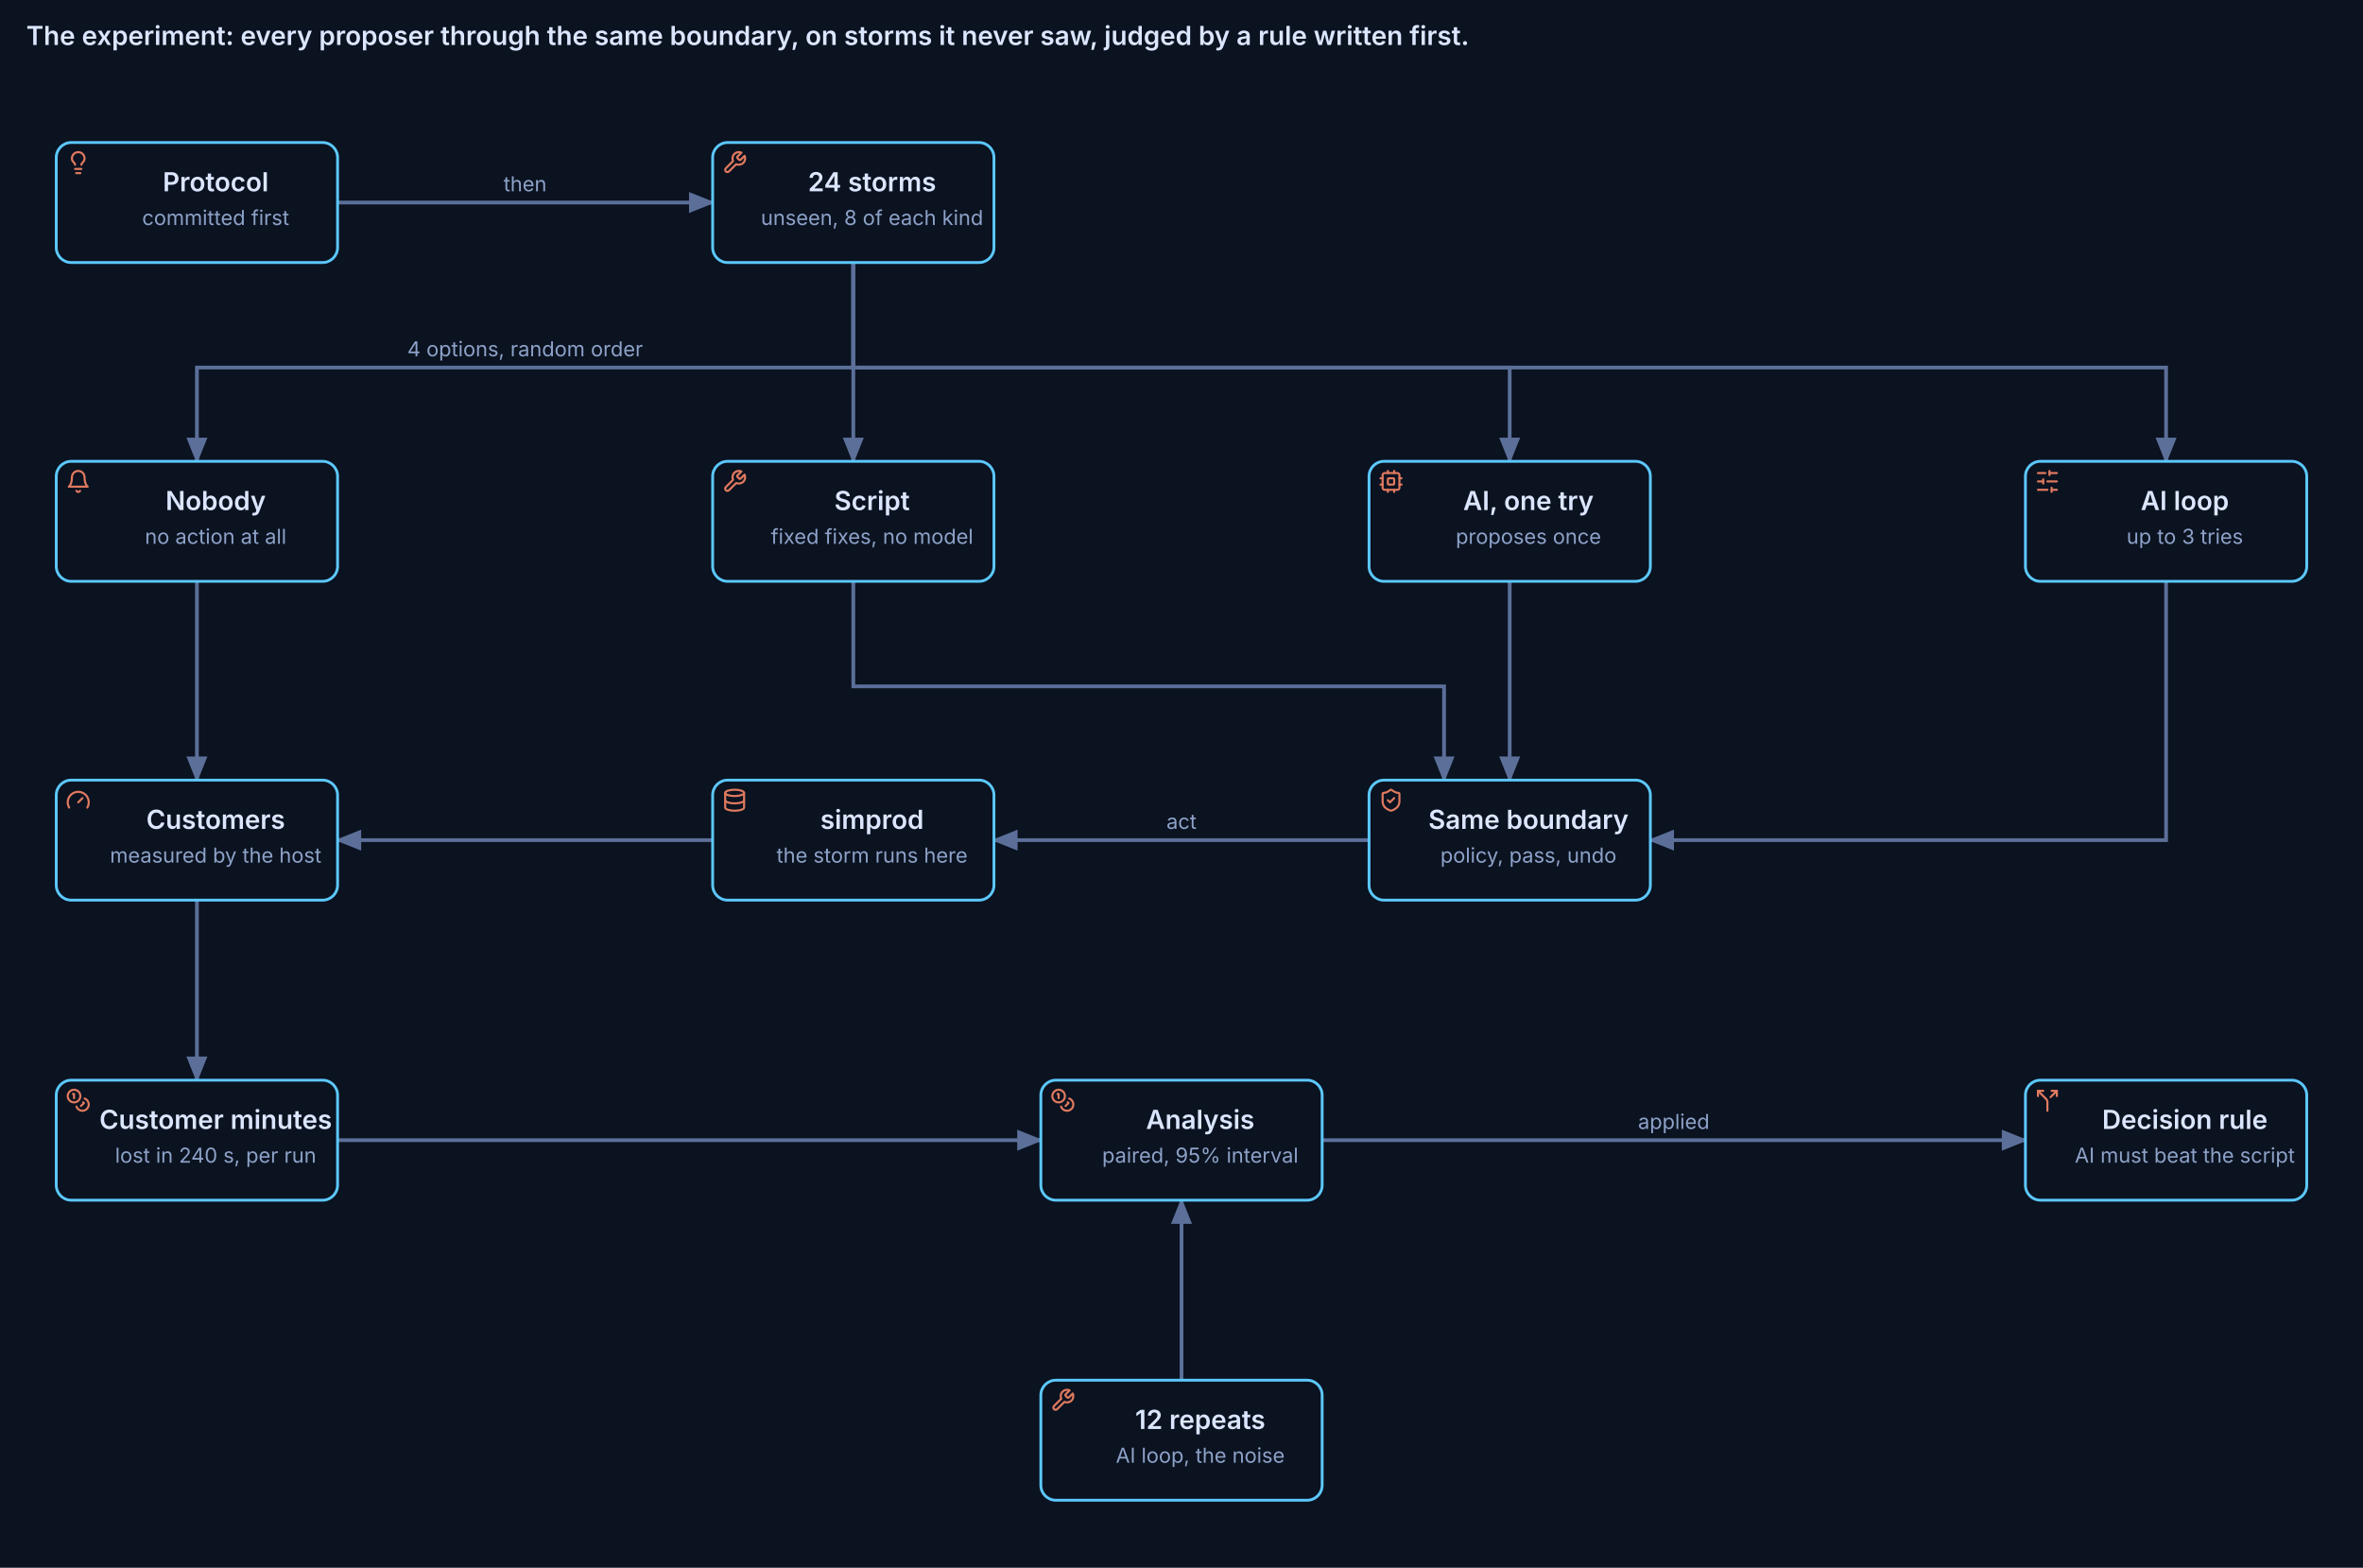
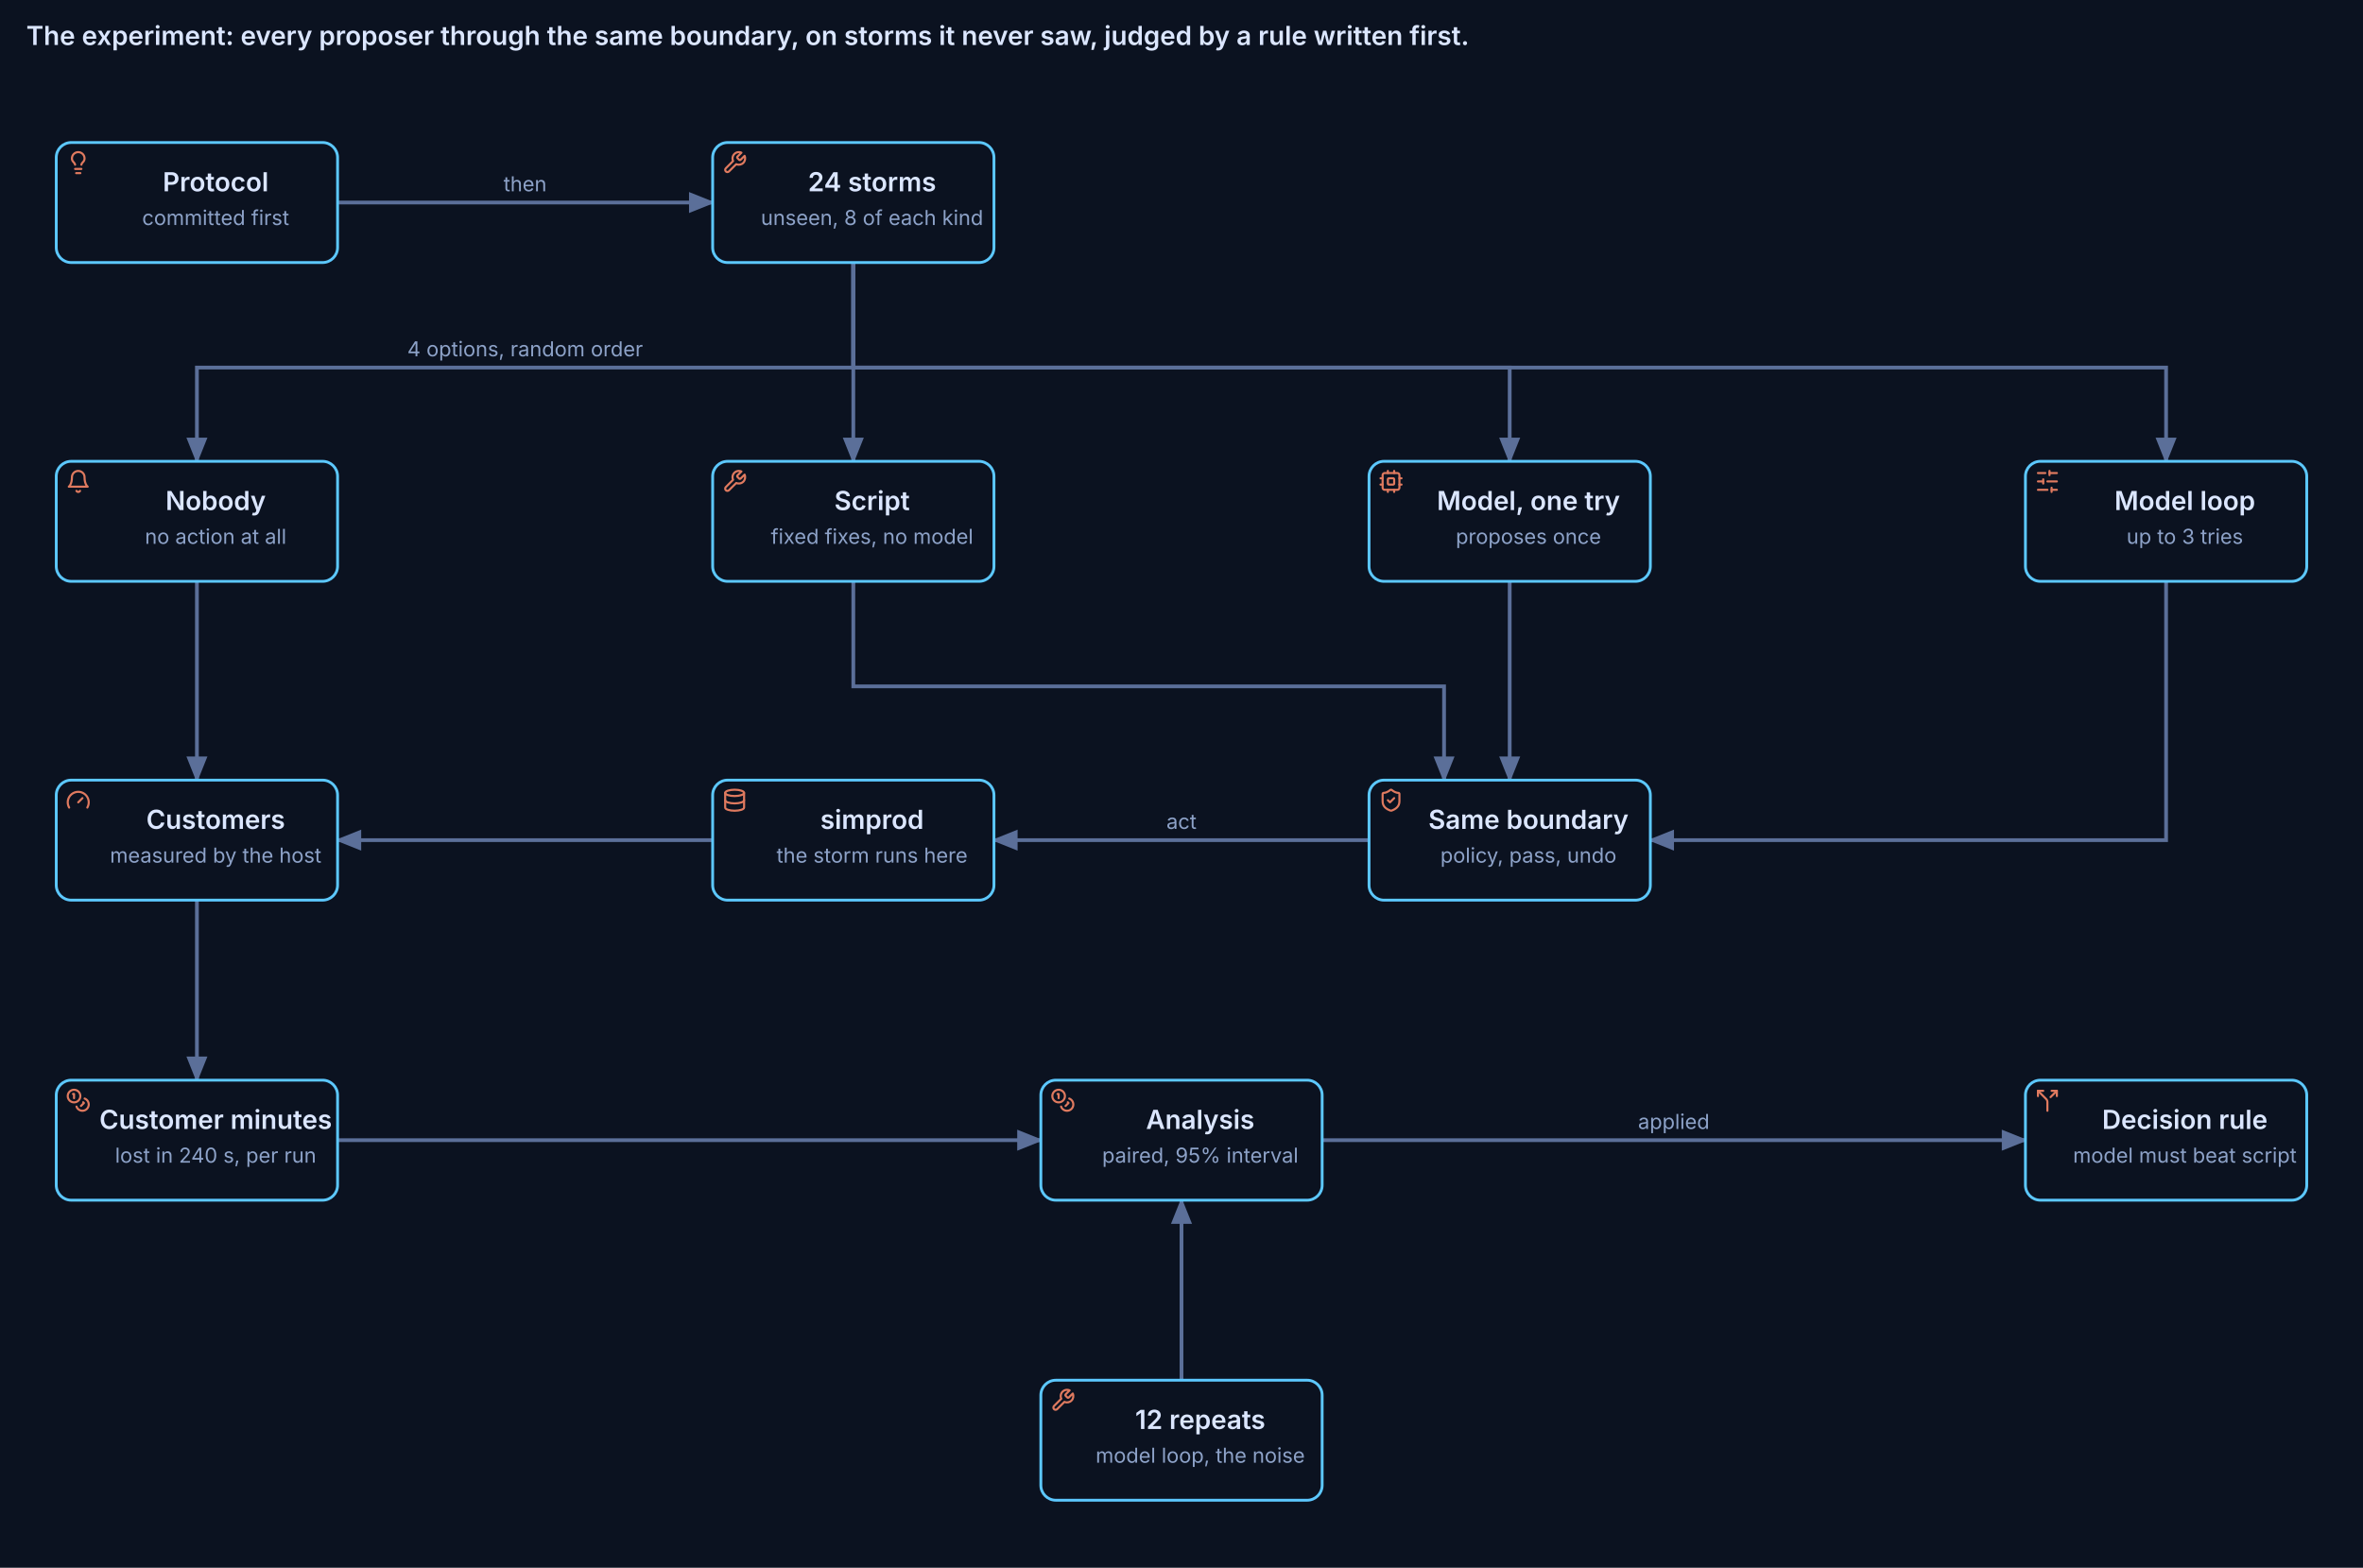
<svg xmlns="http://www.w3.org/2000/svg" class="dg" viewBox="0 -36 1260 836" width="1260" height="836" role="img" aria-label="The experiment: every proposer through the same boundary, on storms it never saw, judged by a rule written first.">
  <style>
.dg-zone { fill: #0d1729; stroke: #2a3a5c; stroke-width: 1; }
.dg-zone.harness { stroke: #c084fc; stroke-opacity: .45; }
.dg-zone.human { stroke: #e07a5f; stroke-opacity: .6; }
.dg-zone-label { fill: #8da2c8; font-size: 12px; font-weight: 600; letter-spacing: .04em; }
.dg-zone-label.harness { fill: #c084fc; }
.dg-zone-label.human { fill: #e07a5f; }
.dg-box rect { fill: #0b1220; stroke: #5cc8ff; stroke-width: 1.5; }
.dg-box .dg-t { fill: #dbe6ff; font-size: 14px; font-weight: 600; text-anchor: middle; }
.dg-box .dg-s { fill: #8da2c8; font-size: 11px; text-anchor: middle; }
.dg-box.planned rect { stroke: #7f8fb0; stroke-dasharray: 5 4; }
.dg-box.planned .dg-t, .dg-box.planned .dg-s { fill: #7f8fb0; }
.dg-box .i { fill: none; stroke: #e07a5f; stroke-width: 2; stroke-linecap: round; stroke-linejoin: round; }
.dg-box.planned .i { stroke: #7f8fb0; }
.dg-edge { fill: none; stroke: #5b6f99; stroke-width: 2; marker-end: url(#dg-arrow); }
.dg-edge.planned { stroke: #7f8fb0; stroke-width: 1.5; stroke-dasharray: 5 5; marker-end: url(#dg-arrow-planned); }
.dg-edge-label { fill: #8da2c8; font-size: 11px; }  /* each label sets its own text-anchor */
.dg-caption { fill: #dbe6ff; font-size: 14px; font-weight: 600; }
.dg text { font-family: ui-sans-serif, system-ui, -apple-system, "Segoe UI", sans-serif; }
</style>
  <defs>
    <marker id="dg-arrow" viewBox="0 0 10 10" refX="9" refY="5" markerWidth="7" markerHeight="7" orient="auto">
      <path d="M0,1 L10,5 L0,9 z" fill="#5b6f99" />
    </marker>
    <marker id="dg-arrow-planned" viewBox="0 0 10 10" refX="9" refY="5" markerWidth="7" markerHeight="7" orient="auto">
      <path d="M0,1 L10,5 L0,9 z" fill="#7f8fb0" />
    </marker>
  </defs>
  <rect x="0" y="-36" width="1260" height="836" fill="#0b1220" />
  <text class="dg-caption" x="14" y="-12">The experiment: every proposer through the same boundary, on storms it never saw, judged by a rule written first.</text>
  <path class="dg-edge" d="M180,72 L380,72" />
  <text class="dg-edge-label" x="280" y="66" text-anchor="middle">then</text>
  <path class="dg-edge" d="M455,104 L455,160 L105,160 L105,210" />
  <text class="dg-edge-label" x="280" y="154" text-anchor="middle">4 options, random order</text>
  <path class="dg-edge" d="M455,104 L455,210" />
  <path class="dg-edge" d="M455,104 L455,160 L805,160 L805,210" />
  <path class="dg-edge" d="M455,104 L455,160 L1155,160 L1155,210" />
  <path class="dg-edge" d="M455,274 L455,330 L770,330 L770,380" />
  <path class="dg-edge" d="M805,274 L805,380" />
  <path class="dg-edge" d="M1155,274 L1155,412 L880,412" />
  <path class="dg-edge" d="M630,700 L630,604" />
  <path class="dg-edge" d="M730,412 L530,412" />
  <text class="dg-edge-label" x="630" y="406" text-anchor="middle">act</text>
  <path class="dg-edge" d="M380,412 L180,412" />
  <path class="dg-edge" d="M105,274 L105,380" />
  <path class="dg-edge" d="M105,444 L105,540" />
  <path class="dg-edge" d="M180,572 L555,572" />
  <path class="dg-edge" d="M705,572 L1080,572" />
  <text class="dg-edge-label" x="892.5" y="566" text-anchor="middle">applied</text>
  <g class="dg-box">
    <rect x="30" y="40" width="150" height="64" rx="8" />
    <g transform="translate(35 44) scale(.56)">
      <path class="i" d="M15 14c.2-1 .7-1.7 1.5-2.5 1-.9 1.5-2.2 1.5-3.5A6 6 0 0 0 6 8c0 1 .2 2.2 1.5 3.5.7.7 1.3 1.5 1.5 2.5" />
      <path class="i" d="M9 18h6" />
      <path class="i" d="M10 22h4" />
    </g>
    <text class="dg-t" x="115" y="66">Protocol</text>
    <text class="dg-s" x="115" y="84">committed first</text>
  </g>
  <g class="dg-box">
    <rect x="380" y="40" width="150" height="64" rx="8" />
    <g transform="translate(385 44) scale(.56)">
      <path class="i" d="M14.7 6.3a1 1 0 0 0 0 1.4l1.6 1.6a1 1 0 0 0 1.4 0l3.77-3.77a6 6 0 0 1-7.94 7.94l-6.91 6.91a2.12 2.12 0 0 1-3-3l6.91-6.91a6 6 0 0 1 7.94-7.94l-3.76 3.76z" />
    </g>
    <text class="dg-t" x="465" y="66">24 storms</text>
    <text class="dg-s" x="465" y="84">unseen, 8 of each kind</text>
  </g>
  <g class="dg-box">
    <rect x="555" y="700" width="150" height="64" rx="8" />
    <g transform="translate(560 704) scale(.56)">
      <path class="i" d="M14.7 6.3a1 1 0 0 0 0 1.4l1.6 1.6a1 1 0 0 0 1.4 0l3.77-3.77a6 6 0 0 1-7.94 7.94l-6.91 6.91a2.12 2.12 0 0 1-3-3l6.91-6.91a6 6 0 0 1 7.94-7.94l-3.76 3.76z" />
    </g>
    <text class="dg-t" x="640" y="726">12 repeats</text>
-     <text class="dg-s" x="640" y="744">AI loop, the noise</text>
+     <text class="dg-s" x="640" y="744">model loop, the noise</text>
  </g>
  <g class="dg-box">
    <rect x="30" y="210" width="150" height="64" rx="8" />
    <g transform="translate(35 214) scale(.56)">
      <path class="i" d="M6 8a6 6 0 0 1 12 0c0 7 3 9 3 9H3s3-2 3-9" />
      <path class="i" d="M10.3 21a1.94 1.94 0 0 0 3.4 0" />
    </g>
    <text class="dg-t" x="115" y="236">Nobody</text>
    <text class="dg-s" x="115" y="254">no action at all</text>
  </g>
  <g class="dg-box">
    <rect x="380" y="210" width="150" height="64" rx="8" />
    <g transform="translate(385 214) scale(.56)">
      <path class="i" d="M14.7 6.3a1 1 0 0 0 0 1.4l1.6 1.6a1 1 0 0 0 1.4 0l3.77-3.77a6 6 0 0 1-7.94 7.94l-6.91 6.91a2.12 2.12 0 0 1-3-3l6.91-6.91a6 6 0 0 1 7.94-7.94l-3.76 3.76z" />
    </g>
    <text class="dg-t" x="465" y="236">Script</text>
    <text class="dg-s" x="465" y="254">fixed fixes, no model</text>
  </g>
  <g class="dg-box">
    <rect x="730" y="210" width="150" height="64" rx="8" />
    <g transform="translate(735 214) scale(.56)">
      <rect class="i" width="16" height="16" x="4" y="4" rx="2" />
      <rect class="i" width="6" height="6" x="9" y="9" rx="1" />
      <path class="i" d="M15 2v2" />
      <path class="i" d="M15 20v2" />
      <path class="i" d="M2 15h2" />
      <path class="i" d="M2 9h2" />
      <path class="i" d="M20 15h2" />
      <path class="i" d="M20 9h2" />
      <path class="i" d="M9 2v2" />
      <path class="i" d="M9 20v2" />
    </g>
-     <text class="dg-t" x="815" y="236">AI, one try</text>
+     <text class="dg-t" x="815" y="236">Model, one try</text>
    <text class="dg-s" x="815" y="254">proposes once</text>
  </g>
  <g class="dg-box">
    <rect x="1080" y="210" width="150" height="64" rx="8" />
    <g transform="translate(1085 214) scale(.56)">
      <line class="i" x1="21" x2="14" y1="4" y2="4" />
      <line class="i" x1="10" x2="3" y1="4" y2="4" />
      <line class="i" x1="21" x2="12" y1="12" y2="12" />
      <line class="i" x1="8" x2="3" y1="12" y2="12" />
      <line class="i" x1="21" x2="16" y1="20" y2="20" />
      <line class="i" x1="12" x2="3" y1="20" y2="20" />
      <line class="i" x1="14" x2="14" y1="2" y2="6" />
      <line class="i" x1="8" x2="8" y1="10" y2="14" />
      <line class="i" x1="16" x2="16" y1="18" y2="22" />
    </g>
-     <text class="dg-t" x="1165" y="236">AI loop</text>
+     <text class="dg-t" x="1165" y="236">Model loop</text>
    <text class="dg-s" x="1165" y="254">up to 3 tries</text>
  </g>
  <g class="dg-box">
    <rect x="730" y="380" width="150" height="64" rx="8" />
    <g transform="translate(735 384) scale(.56)">
      <path class="i" d="M20 13c0 5-3.5 7.5-7.66 8.95a1 1 0 0 1-.67-.01C7.5 20.5 4 18 4 13V6a1 1 0 0 1 1-1c2 0 4.5-1.2 6.24-2.72a1.17 1.17 0 0 1 1.52 0C14.51 3.81 17 5 19 5a1 1 0 0 1 1 1z" />
      <path class="i" d="m9 12 2 2 4-4" />
    </g>
    <text class="dg-t" x="815" y="406">Same boundary</text>
    <text class="dg-s" x="815" y="424">policy, pass, undo</text>
  </g>
  <g class="dg-box">
    <rect x="380" y="380" width="150" height="64" rx="8" />
    <g transform="translate(385 384) scale(.56)">
      <ellipse class="i" cx="12" cy="5" rx="9" ry="3" />
      <path class="i" d="M3 5V19A9 3 0 0 0 21 19V5" />
      <path class="i" d="M3 12A9 3 0 0 0 21 12" />
    </g>
    <text class="dg-t" x="465" y="406">simprod</text>
    <text class="dg-s" x="465" y="424">the storm runs here</text>
  </g>
  <g class="dg-box">
    <rect x="30" y="380" width="150" height="64" rx="8" />
    <g transform="translate(35 384) scale(.56)">
      <path class="i" d="m12 14 4-4" />
      <path class="i" d="M3.34 19a10 10 0 1 1 17.32 0" />
    </g>
    <text class="dg-t" x="115" y="406">Customers</text>
    <text class="dg-s" x="115" y="424">measured by the host</text>
  </g>
  <g class="dg-box">
    <rect x="30" y="540" width="150" height="64" rx="8" />
    <g transform="translate(35 544) scale(.56)">
      <circle class="i" cx="8" cy="8" r="6" />
      <path class="i" d="M18.09 10.37A6 6 0 1 1 10.34 18" />
      <path class="i" d="M7 6h1v4" />
      <path class="i" d="m16.71 13.88.7.71-2.82 2.82" />
    </g>
    <text class="dg-t" x="115" y="566">Customer minutes</text>
    <text class="dg-s" x="115" y="584">lost in 240 s, per run</text>
  </g>
  <g class="dg-box">
    <rect x="555" y="540" width="150" height="64" rx="8" />
    <g transform="translate(560 544) scale(.56)">
      <circle class="i" cx="8" cy="8" r="6" />
      <path class="i" d="M18.09 10.37A6 6 0 1 1 10.34 18" />
      <path class="i" d="M7 6h1v4" />
      <path class="i" d="m16.71 13.88.7.71-2.82 2.82" />
    </g>
    <text class="dg-t" x="640" y="566">Analysis</text>
    <text class="dg-s" x="640" y="584">paired, 95% interval</text>
  </g>
  <g class="dg-box">
    <rect x="1080" y="540" width="150" height="64" rx="8" />
    <g transform="translate(1085 544) scale(.56)">
      <path class="i" d="M16 3h5v5" />
      <path class="i" d="M8 3H3v5" />
      <path class="i" d="M12 22v-8.3a4 4 0 0 0-1.172-2.872L3 3" />
      <path class="i" d="m15 9 6-6" />
    </g>
    <text class="dg-t" x="1165" y="566">Decision rule</text>
-     <text class="dg-s" x="1165" y="584">AI must beat the script</text>
+     <text class="dg-s" x="1165" y="584">model must beat script</text>
  </g>
</svg>
